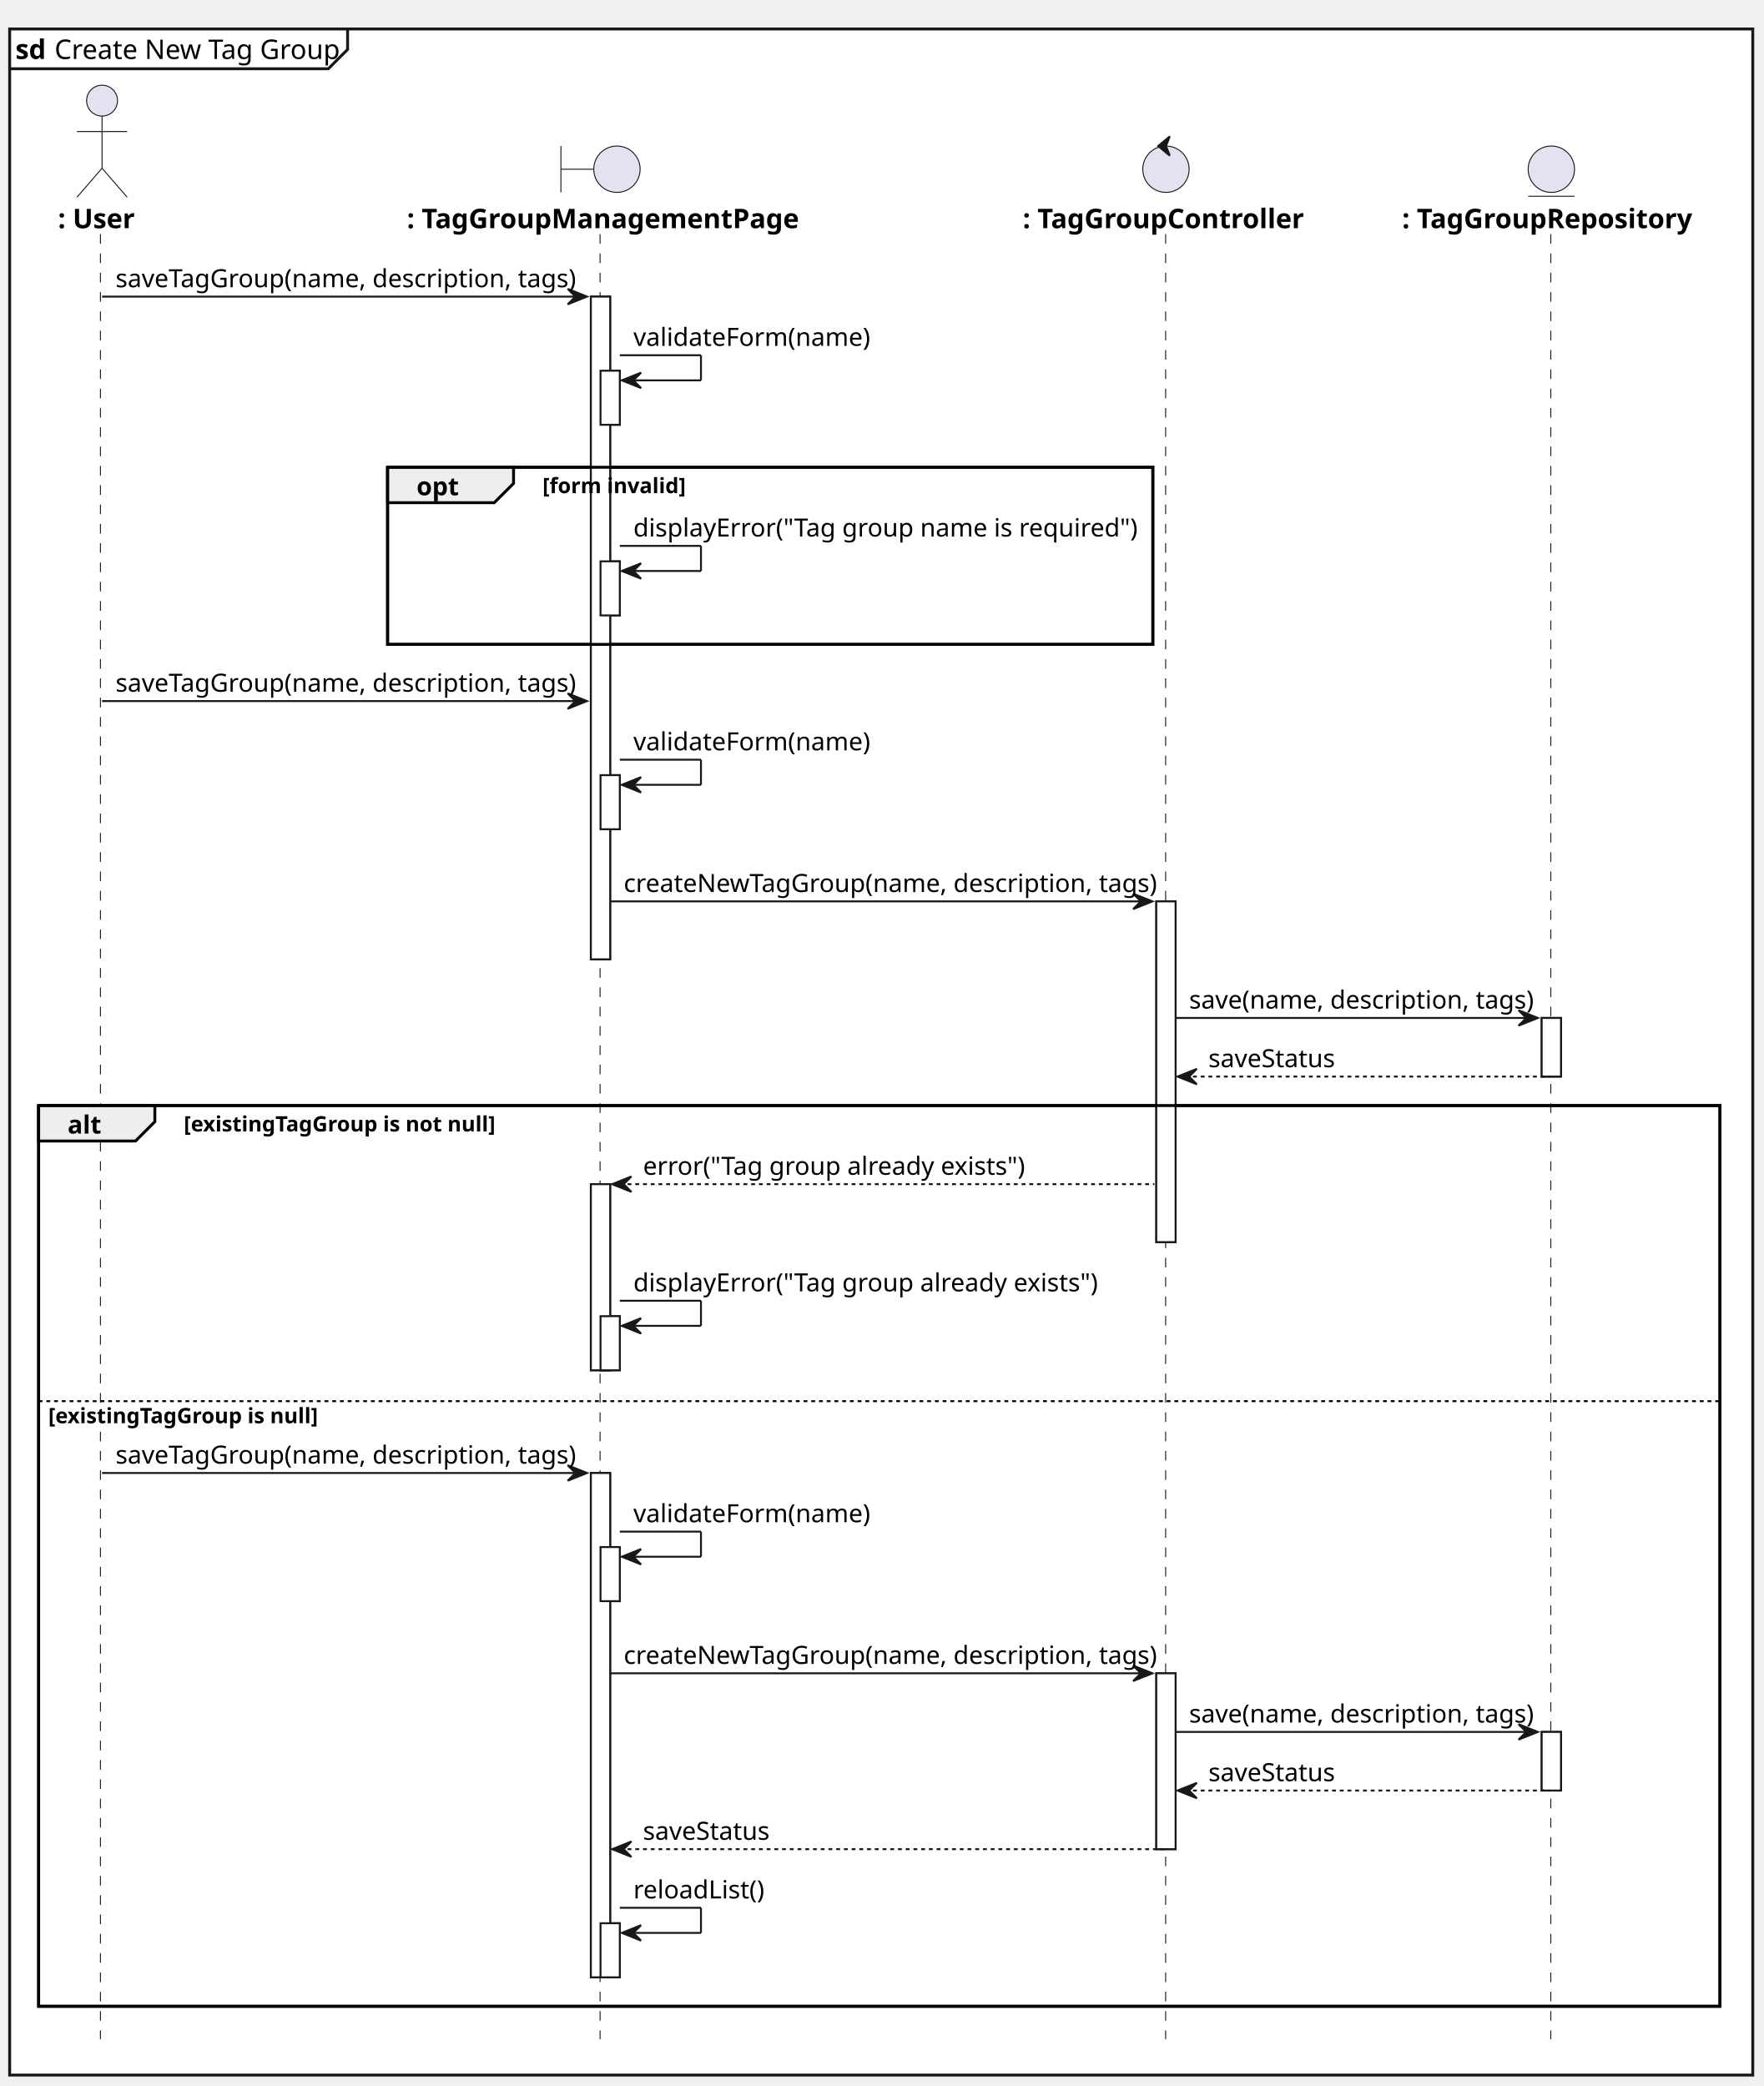
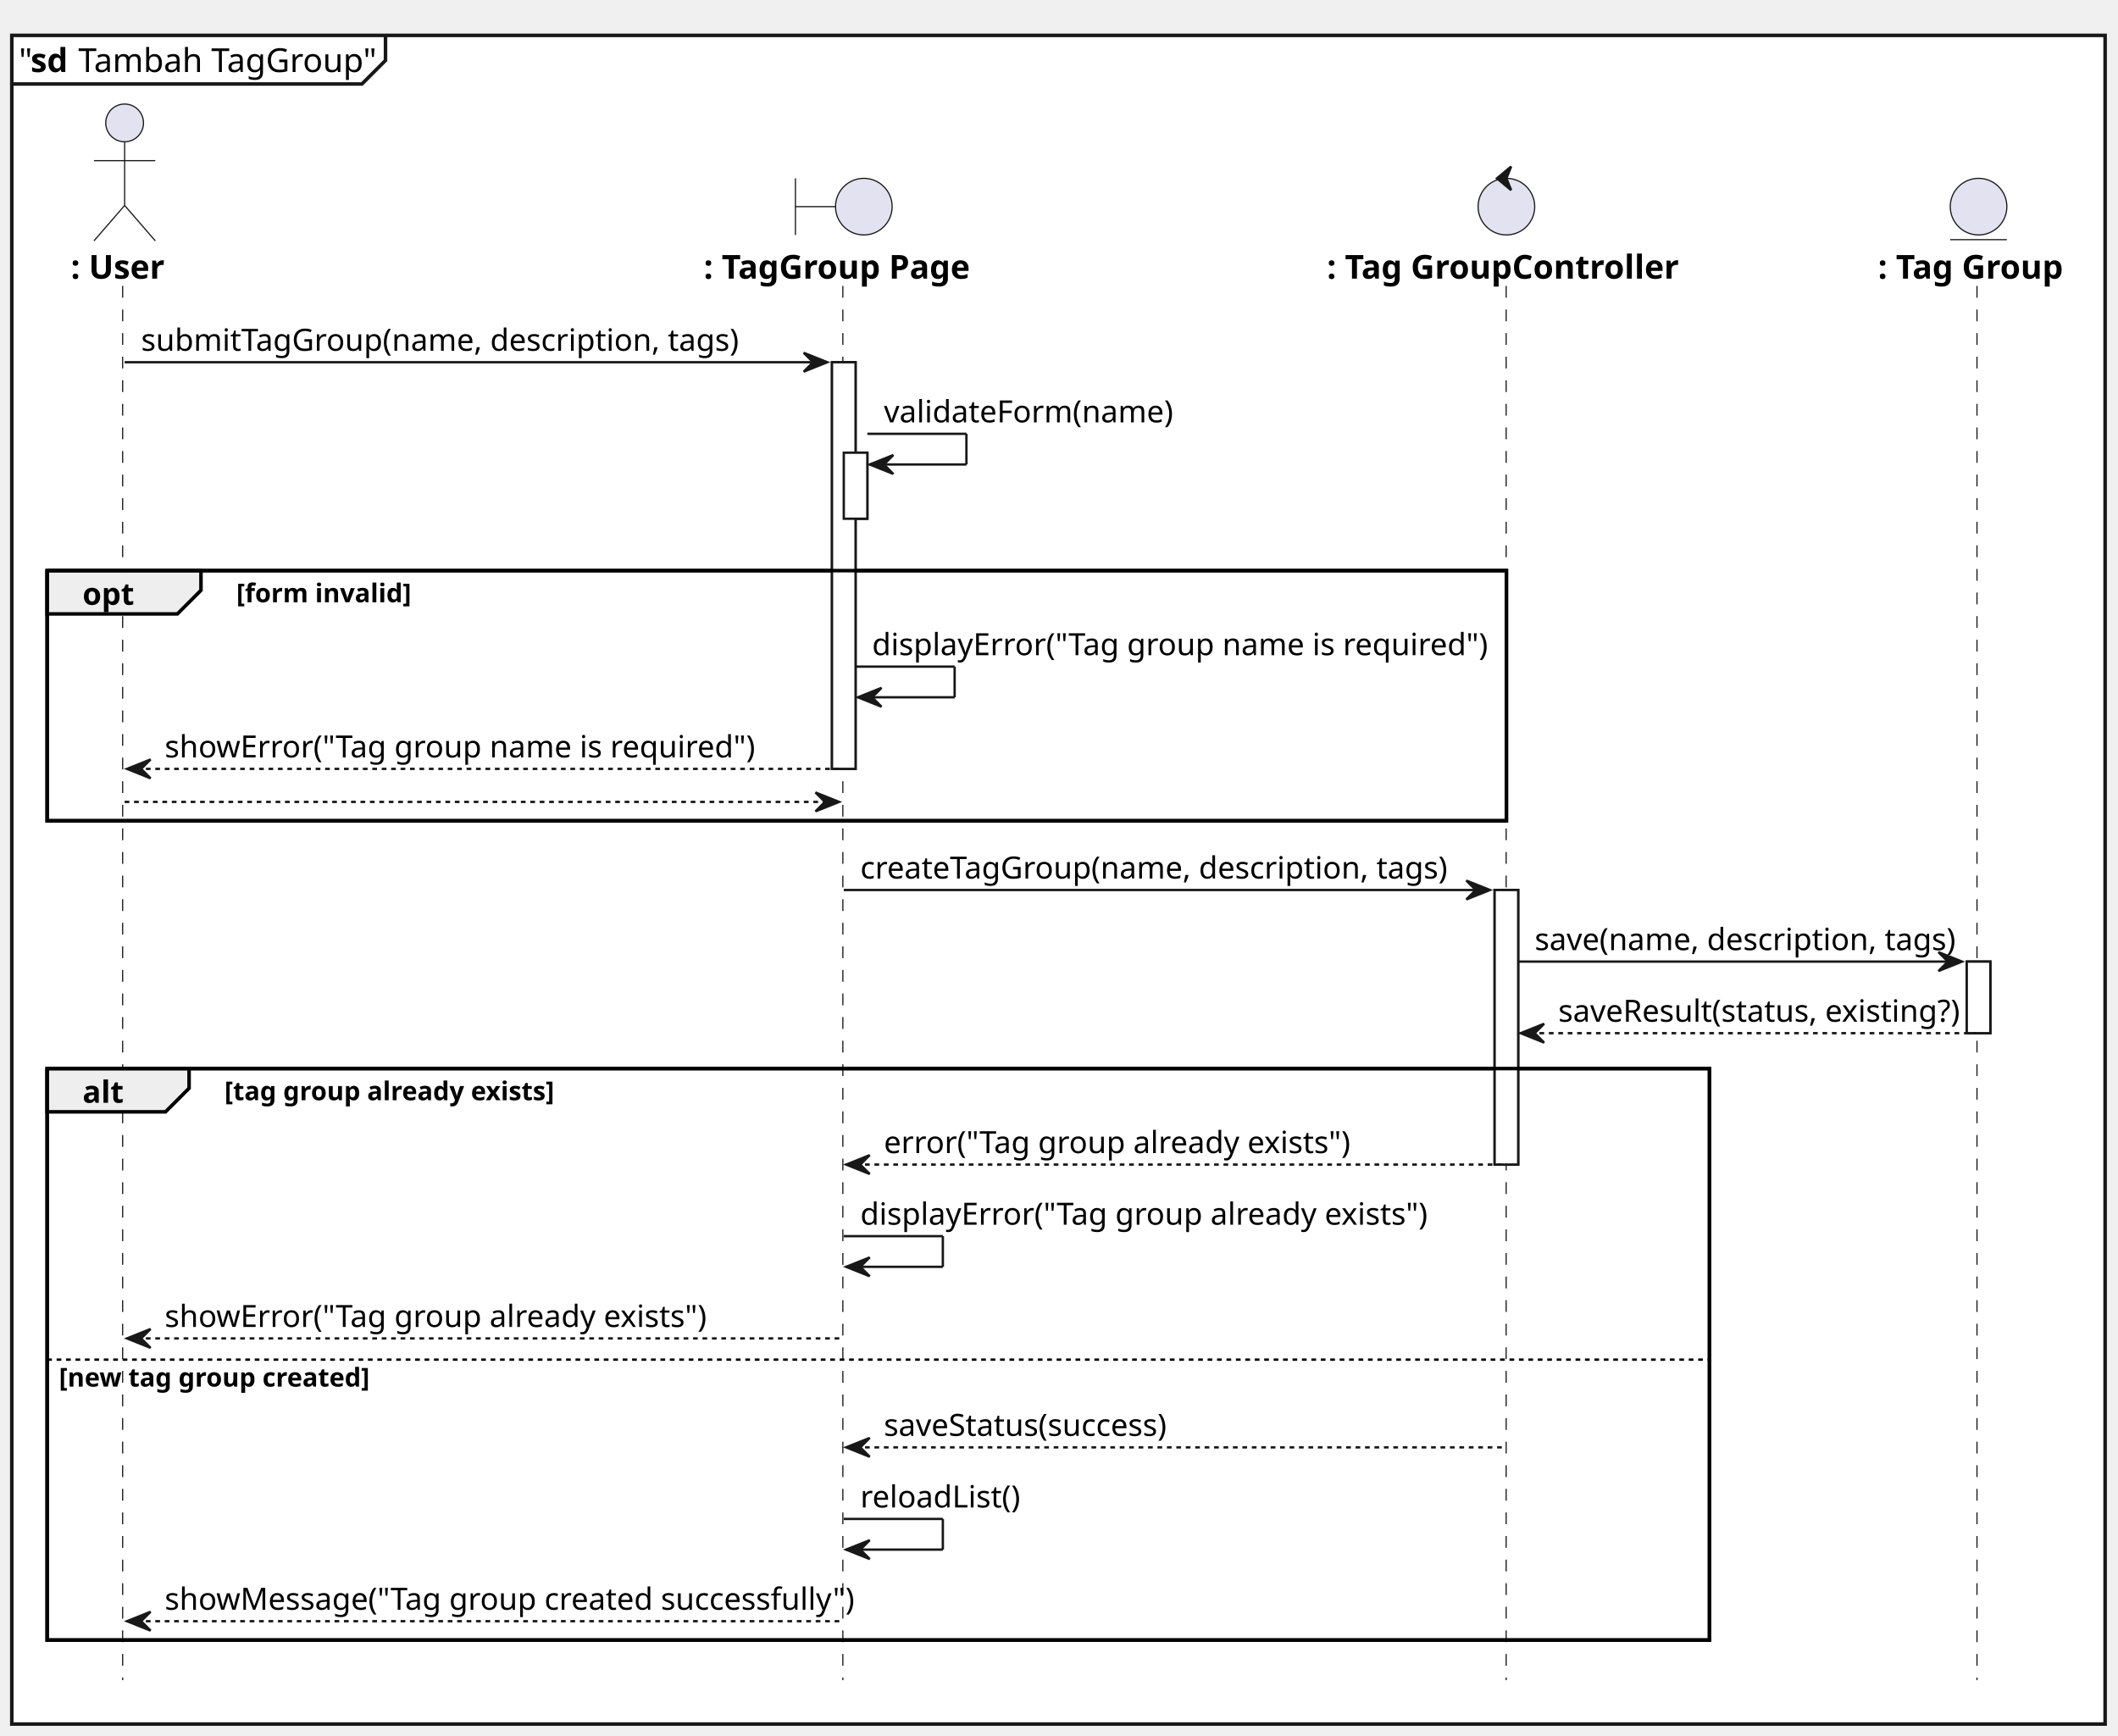
- <svg xmlns="http://www.w3.org/2000/svg" contentStyleType="text/css" data-diagram-type="SEQUENCE" height="1080px" preserveAspectRatio="none" style="width:913px;height:1080px;background:#FFFFFF;" version="1.1" viewBox="0 0 913 1080" width="913px" zoomAndPan="magnify">
+ <svg xmlns="http://www.w3.org/2000/svg" contentStyleType="text/css" data-diagram-type="SEQUENCE" height="736px" preserveAspectRatio="none" style="width:898px;height:736px;background:#FFFFFF;" version="1.1" viewBox="0 0 898 736" width="898px" zoomAndPan="magnify">
  <defs />
  <g>
-     <rect fill="#FFFFFF" height="1059.344" style="stroke:#181818;stroke-width:1.5;" width="902.432" x="5" y="15" />
-     <path d="M179.958,15 L179.958,25.609 L169.958,35.609 L5,35.609" fill="none" style="stroke:#181818;stroke-width:1.5;" />
-     <text fill="#000000" font-family="sans-serif" font-size="14" font-weight="bold" lengthAdjust="spacing" textLength="16.338" x="8" y="30.533">sd</text>
-     <text fill="#000000" font-family="sans-serif" font-size="14" lengthAdjust="spacing" textLength="144.731" x="28.227" y="30.533">Create New Tag Group</text>
+     <rect fill="#FFFFFF" height="715.938" style="stroke:#181818;stroke-width:1.5;" width="887.537" x="5" y="15" />
+     <path d="M163.449,15 L163.449,25.609 L153.449,35.609 L5,35.609" fill="none" style="stroke:#181818;stroke-width:1.5;" />
+     <text fill="#000000" font-family="sans-serif" font-size="14" lengthAdjust="spacing" textLength="4.97" x="8" y="30.533">"</text>
+     <text fill="#000000" font-family="sans-serif" font-size="14" font-weight="bold" lengthAdjust="spacing" textLength="16.338" x="12.97" y="30.533">sd</text>
+     <text fill="#000000" font-family="sans-serif" font-size="14" lengthAdjust="spacing" textLength="123.252" x="33.197" y="30.533">Tambah TagGroup"</text>
    <g>
-       <rect fill="#FFFFFF" height="343.109" style="stroke:#181818;stroke-width:1;" width="10" x="305.897" y="153.57" />
+       <rect fill="#FFFFFF" height="172.406" style="stroke:#181818;stroke-width:1;" width="10" x="352.75" y="153.57" />
    </g>
    <g>
-       <rect fill="#FFFFFF" height="28" style="stroke:#181818;stroke-width:1;" width="10" x="310.897" y="191.922" />
+       <rect fill="#FFFFFF" height="28" style="stroke:#181818;stroke-width:1;" width="10" x="357.75" y="191.922" />
    </g>
    <g>
-       <rect fill="#FFFFFF" height="28" style="stroke:#181818;stroke-width:1;" width="10" x="310.897" y="290.625" />
+       <rect fill="#FFFFFF" height="116.406" style="stroke:#181818;stroke-width:1;" width="10" x="633.693" y="377.328" />
    </g>
    <g>
-       <rect fill="#FFFFFF" height="28" style="stroke:#181818;stroke-width:1;" width="10" x="310.897" y="401.328" />
+       <rect fill="#FFFFFF" height="30.352" style="stroke:#181818;stroke-width:1;" width="10" x="833.875" y="407.68" />
+     </g>
+     <rect fill="none" height="106.055" style="stroke:#000000;stroke-width:1.5;" width="618.693" x="20" y="241.922" />
+     <rect fill="none" height="242.297" style="stroke:#000000;stroke-width:1.5;" width="704.8" x="20" y="453.031" />
+     <g>
+       <rect fill="#000000" fill-opacity="0" height="591.109" width="8" x="48.841" y="121.219" />
+       <line style="stroke:#181818;stroke-width:0.5;stroke-dasharray:5,5;" x1="52" x2="52" y1="121.219" y2="712.328" />
    </g>
    <g>
-       <rect fill="#FFFFFF" height="96.352" style="stroke:#181818;stroke-width:1;" width="10" x="305.897" y="613.086" />
+       <rect fill="#000000" fill-opacity="0" height="591.109" width="8" x="353.75" y="121.219" />
+       <line style="stroke:#181818;stroke-width:0.5;stroke-dasharray:5,5;" x1="357.357" x2="357.357" y1="121.219" y2="712.328" />
    </g>
    <g>
-       <rect fill="#FFFFFF" height="28" style="stroke:#181818;stroke-width:1;" width="10" x="310.897" y="681.438" />
+       <rect fill="#000000" fill-opacity="0" height="591.109" width="8" x="634.693" y="121.219" />
+       <line style="stroke:#181818;stroke-width:0.5;stroke-dasharray:5,5;" x1="638.586" x2="638.586" y1="121.219" y2="712.328" />
    </g>
    <g>
-       <rect fill="#FFFFFF" height="261.109" style="stroke:#181818;stroke-width:1;" width="10" x="305.897" y="762.625" />
-     </g>
-     <g>
-       <rect fill="#FFFFFF" height="28" style="stroke:#181818;stroke-width:1;" width="10" x="310.897" y="800.977" />
-     </g>
-     <g>
-       <rect fill="#FFFFFF" height="28" style="stroke:#181818;stroke-width:1;" width="10" x="310.897" y="995.734" />
-     </g>
-     <g>
-       <rect fill="#FFFFFF" height="176.406" style="stroke:#181818;stroke-width:1;" width="10" x="598.629" y="466.68" />
-     </g>
-     <g>
-       <rect fill="#FFFFFF" height="91.055" style="stroke:#181818;stroke-width:1;" width="10" x="598.629" y="866.328" />
-     </g>
-     <g>
-       <rect fill="#FFFFFF" height="30.352" style="stroke:#181818;stroke-width:1;" width="10" x="798.152" y="527.031" />
-     </g>
-     <g>
-       <rect fill="#FFFFFF" height="30.352" style="stroke:#181818;stroke-width:1;" width="10" x="798.152" y="896.68" />
-     </g>
-     <rect fill="none" height="91.703" style="stroke:#000000;stroke-width:1.5;" width="396.177" x="200.662" y="241.922" />
-     <rect fill="none" height="466.352" style="stroke:#000000;stroke-width:1.5;" width="870.432" x="20" y="572.383" />
-     <g>
-       <rect fill="#000000" fill-opacity="0" height="934.516" width="8" x="48.841" y="121.219" />
-       <line style="stroke:#181818;stroke-width:0.5;stroke-dasharray:5,5;" x1="52" x2="52" y1="121.219" y2="1055.734" />
-     </g>
-     <g>
-       <rect fill="#000000" fill-opacity="0" height="934.516" width="8" x="306.897" y="121.219" />
-       <line style="stroke:#181818;stroke-width:0.5;stroke-dasharray:5,5;" x1="310.662" x2="310.662" y1="121.219" y2="1055.734" />
-     </g>
-     <g>
-       <rect fill="#000000" fill-opacity="0" height="934.516" width="8" x="599.629" y="121.219" />
-       <line style="stroke:#181818;stroke-width:0.5;stroke-dasharray:5,5;" x1="603.467" x2="603.467" y1="121.219" y2="1055.734" />
-     </g>
-     <g>
-       <rect fill="#000000" fill-opacity="0" height="934.516" width="8" x="799.152" y="121.219" />
-       <line style="stroke:#181818;stroke-width:0.5;stroke-dasharray:5,5;" x1="802.873" x2="802.873" y1="121.219" y2="1055.734" />
+       <rect fill="#000000" fill-opacity="0" height="591.109" width="8" x="834.875" y="121.219" />
+       <line style="stroke:#181818;stroke-width:0.5;stroke-dasharray:5,5;" x1="838.213" x2="838.213" y1="121.219" y2="712.328" />
    </g>
    <g class="participant participant-head" data-participant="User">
      <text fill="#000000" font-family="sans-serif" font-size="14" font-weight="bold" lengthAdjust="spacing" textLength="39.683" x="30" y="118.143">: User</text>
      <ellipse cx="52.841" cy="52.109" fill="#E2E2F0" rx="8" ry="8" style="stroke:#181818;stroke-width:0.5;" />
      <path d="M52.841,60.109 L52.841,87.109 M39.841,68.109 L65.841,68.109 M52.841,87.109 L39.841,102.109 M52.841,87.109 L65.841,102.109" fill="none" style="stroke:#181818;stroke-width:0.5;" />
    </g>
    <g class="participant participant-head" data-participant="TagGroupPage">
-       <text fill="#000000" font-family="sans-serif" font-size="14" font-weight="bold" lengthAdjust="spacing" textLength="194.469" x="210.662" y="118.143">: TagGroupManagementPage</text>
-       <path d="M290.397,75.609 L290.397,99.609 M290.397,87.609 L307.397,87.609" fill="none" style="stroke:#181818;stroke-width:0.5;" />
-       <ellipse cx="319.397" cy="87.609" fill="#E2E2F0" rx="12" ry="12" style="stroke:#181818;stroke-width:0.5;" />
+       <text fill="#000000" font-family="sans-serif" font-size="14" font-weight="bold" lengthAdjust="spacing" textLength="112.786" x="298.357" y="118.143">: TagGroup Page</text>
+       <path d="M337.25,75.609 L337.25,99.609 M337.25,87.609 L354.25,87.609" fill="none" style="stroke:#181818;stroke-width:0.5;" />
+       <ellipse cx="366.25" cy="87.609" fill="#E2E2F0" rx="12" ry="12" style="stroke:#181818;stroke-width:0.5;" />
    </g>
    <g class="participant participant-head" data-participant="TagGroupController">
-       <text fill="#000000" font-family="sans-serif" font-size="14" font-weight="bold" lengthAdjust="spacing" textLength="142.324" x="529.467" y="118.143">: TagGroupController</text>
-       <ellipse cx="603.629" cy="87.609" fill="#E2E2F0" rx="12" ry="12" style="stroke:#181818;stroke-width:0.5;" />
-       <polygon fill="#181818" points="599.629,75.609,605.629,70.609,603.629,75.609,605.629,80.609,599.629,75.609" style="stroke:#181818;stroke-width:1;" />
+       <text fill="#000000" font-family="sans-serif" font-size="14" font-weight="bold" lengthAdjust="spacing" textLength="146.214" x="562.586" y="118.143">: Tag GroupController</text>
+       <ellipse cx="638.693" cy="87.609" fill="#E2E2F0" rx="12" ry="12" style="stroke:#181818;stroke-width:0.5;" />
+       <polygon fill="#181818" points="634.693,75.609,640.693,70.609,638.693,75.609,640.693,80.609,634.693,75.609" style="stroke:#181818;stroke-width:1;" />
    </g>
    <g class="participant participant-head" data-participant="TagGroupRepository">
-       <text fill="#000000" font-family="sans-serif" font-size="14" font-weight="bold" lengthAdjust="spacing" textLength="148.559" x="725.873" y="118.143">: TagGroupRepository</text>
-       <ellipse cx="803.152" cy="87.609" fill="#E2E2F0" rx="12" ry="12" style="stroke:#181818;stroke-width:0.5;" />
-       <line style="stroke:#181818;stroke-width:0.5;" x1="791.152" x2="815.152" y1="101.609" y2="101.609" />
+       <text fill="#000000" font-family="sans-serif" font-size="14" font-weight="bold" lengthAdjust="spacing" textLength="79.324" x="796.213" y="118.143">: Tag Group</text>
+       <ellipse cx="838.875" cy="87.609" fill="#E2E2F0" rx="12" ry="12" style="stroke:#181818;stroke-width:0.5;" />
+       <line style="stroke:#181818;stroke-width:0.5;" x1="826.875" x2="850.875" y1="101.609" y2="101.609" />
    </g>
    <g>
-       <rect fill="#FFFFFF" height="343.109" style="stroke:#181818;stroke-width:1;" width="10" x="305.897" y="153.57" />
+       <rect fill="#FFFFFF" height="172.406" style="stroke:#181818;stroke-width:1;" width="10" x="352.75" y="153.57" />
    </g>
    <g>
-       <rect fill="#FFFFFF" height="28" style="stroke:#181818;stroke-width:1;" width="10" x="310.897" y="191.922" />
+       <rect fill="#FFFFFF" height="28" style="stroke:#181818;stroke-width:1;" width="10" x="357.75" y="191.922" />
    </g>
    <g>
-       <rect fill="#FFFFFF" height="28" style="stroke:#181818;stroke-width:1;" width="10" x="310.897" y="290.625" />
+       <rect fill="#FFFFFF" height="116.406" style="stroke:#181818;stroke-width:1;" width="10" x="633.693" y="377.328" />
    </g>
    <g>
-       <rect fill="#FFFFFF" height="28" style="stroke:#181818;stroke-width:1;" width="10" x="310.897" y="401.328" />
-     </g>
-     <g>
-       <rect fill="#FFFFFF" height="96.352" style="stroke:#181818;stroke-width:1;" width="10" x="305.897" y="613.086" />
-     </g>
-     <g>
-       <rect fill="#FFFFFF" height="28" style="stroke:#181818;stroke-width:1;" width="10" x="310.897" y="681.438" />
-     </g>
-     <g>
-       <rect fill="#FFFFFF" height="261.109" style="stroke:#181818;stroke-width:1;" width="10" x="305.897" y="762.625" />
-     </g>
-     <g>
-       <rect fill="#FFFFFF" height="28" style="stroke:#181818;stroke-width:1;" width="10" x="310.897" y="800.977" />
-     </g>
-     <g>
-       <rect fill="#FFFFFF" height="28" style="stroke:#181818;stroke-width:1;" width="10" x="310.897" y="995.734" />
-     </g>
-     <g>
-       <rect fill="#FFFFFF" height="176.406" style="stroke:#181818;stroke-width:1;" width="10" x="598.629" y="466.68" />
-     </g>
-     <g>
-       <rect fill="#FFFFFF" height="91.055" style="stroke:#181818;stroke-width:1;" width="10" x="598.629" y="866.328" />
-     </g>
-     <g>
-       <rect fill="#FFFFFF" height="30.352" style="stroke:#181818;stroke-width:1;" width="10" x="798.152" y="527.031" />
-     </g>
-     <g>
-       <rect fill="#FFFFFF" height="30.352" style="stroke:#181818;stroke-width:1;" width="10" x="798.152" y="896.68" />
+       <rect fill="#FFFFFF" height="30.352" style="stroke:#181818;stroke-width:1;" width="10" x="833.875" y="407.68" />
    </g>
    <g class="message" data-participant-1="User" data-participant-2="TagGroupPage">
-       <polygon fill="#181818" points="293.897,149.57,303.897,153.57,293.897,157.57,297.897,153.57" style="stroke:#181818;stroke-width:1;" />
-       <line style="stroke:#181818;stroke-width:1;" x1="52.841" x2="299.897" y1="153.57" y2="153.57" />
-       <text fill="#000000" font-family="sans-serif" font-size="13" lengthAdjust="spacing" textLength="229.055" x="59.841" y="148.714">saveTagGroup(name, description, tags)</text>
+       <polygon fill="#181818" points="340.75,149.57,350.75,153.57,340.75,157.57,344.75,153.57" style="stroke:#181818;stroke-width:1;" />
+       <line style="stroke:#181818;stroke-width:1;" x1="52.841" x2="346.75" y1="153.57" y2="153.57" />
+       <text fill="#000000" font-family="sans-serif" font-size="13" lengthAdjust="spacing" textLength="239.884" x="59.841" y="148.714">submitTagGroup(name, description, tags)</text>
    </g>
    <g class="message" data-participant-1="TagGroupPage" data-participant-2="TagGroupPage">
-       <line style="stroke:#181818;stroke-width:1;" x1="320.897" x2="362.897" y1="183.922" y2="183.922" />
-       <line style="stroke:#181818;stroke-width:1;" x1="362.897" x2="362.897" y1="183.922" y2="196.922" />
-       <line style="stroke:#181818;stroke-width:1;" x1="321.897" x2="362.897" y1="196.922" y2="196.922" />
-       <polygon fill="#181818" points="331.897,192.922,321.897,196.922,331.897,200.922,327.897,196.922" style="stroke:#181818;stroke-width:1;" />
-       <text fill="#000000" font-family="sans-serif" font-size="13" lengthAdjust="spacing" textLength="116.314" x="327.897" y="179.065">validateForm(name)</text>
+       <line style="stroke:#181818;stroke-width:1;" x1="367.75" x2="409.75" y1="183.922" y2="183.922" />
+       <line style="stroke:#181818;stroke-width:1;" x1="409.75" x2="409.75" y1="183.922" y2="196.922" />
+       <line style="stroke:#181818;stroke-width:1;" x1="368.75" x2="409.75" y1="196.922" y2="196.922" />
+       <polygon fill="#181818" points="378.75,192.922,368.75,196.922,378.75,200.922,374.75,196.922" style="stroke:#181818;stroke-width:1;" />
+       <text fill="#000000" font-family="sans-serif" font-size="13" lengthAdjust="spacing" textLength="116.314" x="374.75" y="179.065">validateForm(name)</text>
    </g>
-     <path d="M200.662,241.922 L265.873,241.922 L265.873,250.273 L255.873,260.273 L200.662,260.273 L200.662,241.922" fill="#EEEEEE" style="stroke:#000000;stroke-width:1.5;" />
-     <rect fill="none" height="91.703" style="stroke:#000000;stroke-width:1.5;" width="396.177" x="200.662" y="241.922" />
-     <text fill="#000000" font-family="sans-serif" font-size="13" font-weight="bold" lengthAdjust="spacing" textLength="20.211" x="215.662" y="256.417">opt</text>
-     <text fill="#000000" font-family="sans-serif" font-size="11" font-weight="bold" lengthAdjust="spacing" textLength="69.668" x="280.873" y="255.341">[form invalid]</text>
+     <path d="M20,241.922 L85.211,241.922 L85.211,250.273 L75.211,260.273 L20,260.273 L20,241.922" fill="#EEEEEE" style="stroke:#000000;stroke-width:1.5;" />
+     <rect fill="none" height="106.055" style="stroke:#000000;stroke-width:1.5;" width="618.693" x="20" y="241.922" />
+     <text fill="#000000" font-family="sans-serif" font-size="13" font-weight="bold" lengthAdjust="spacing" textLength="20.211" x="35" y="256.417">opt</text>
+     <text fill="#000000" font-family="sans-serif" font-size="11" font-weight="bold" lengthAdjust="spacing" textLength="69.668" x="100.211" y="255.341">[form invalid]</text>
    <g class="message" data-participant-1="TagGroupPage" data-participant-2="TagGroupPage">
-       <line style="stroke:#181818;stroke-width:1;" x1="320.897" x2="362.897" y1="282.625" y2="282.625" />
-       <line style="stroke:#181818;stroke-width:1;" x1="362.897" x2="362.897" y1="282.625" y2="295.625" />
-       <line style="stroke:#181818;stroke-width:1;" x1="321.897" x2="362.897" y1="295.625" y2="295.625" />
-       <polygon fill="#181818" points="331.897,291.625,321.897,295.625,331.897,299.625,327.897,295.625" style="stroke:#181818;stroke-width:1;" />
-       <text fill="#000000" font-family="sans-serif" font-size="13" lengthAdjust="spacing" textLength="246.943" x="327.897" y="277.769">displayError("Tag group name is required")</text>
+       <line style="stroke:#181818;stroke-width:1;" x1="362.75" x2="404.75" y1="282.625" y2="282.625" />
+       <line style="stroke:#181818;stroke-width:1;" x1="404.75" x2="404.75" y1="282.625" y2="295.625" />
+       <line style="stroke:#181818;stroke-width:1;" x1="363.75" x2="404.75" y1="295.625" y2="295.625" />
+       <polygon fill="#181818" points="373.75,291.625,363.75,295.625,373.75,299.625,369.75,295.625" style="stroke:#181818;stroke-width:1;" />
+       <text fill="#000000" font-family="sans-serif" font-size="13" lengthAdjust="spacing" textLength="246.943" x="369.75" y="277.769">displayError("Tag group name is required")</text>
+     </g>
+     <g class="message" data-participant-1="TagGroupPage" data-participant-2="User">
+       <polygon fill="#181818" points="63.841,321.977,53.841,325.977,63.841,329.977,59.841,325.977" style="stroke:#181818;stroke-width:1;" />
+       <line style="stroke:#181818;stroke-width:1;stroke-dasharray:2,2;" x1="57.841" x2="356.75" y1="325.977" y2="325.977" />
+       <text fill="#000000" font-family="sans-serif" font-size="13" lengthAdjust="spacing" textLength="236.825" x="69.841" y="321.12">showError("Tag group name is required")</text>
    </g>
    <g class="message" data-participant-1="User" data-participant-2="TagGroupPage">
-       <polygon fill="#181818" points="293.897,358.977,303.897,362.977,293.897,366.977,297.897,362.977" style="stroke:#181818;stroke-width:1;" />
-       <line style="stroke:#181818;stroke-width:1;" x1="52.841" x2="299.897" y1="362.977" y2="362.977" />
-       <text fill="#000000" font-family="sans-serif" font-size="13" lengthAdjust="spacing" textLength="229.055" x="59.841" y="358.12">saveTagGroup(name, description, tags)</text>
+       <polygon fill="#181818" points="345.75,335.977,355.75,339.977,345.75,343.977,349.75,339.977" style="stroke:#181818;stroke-width:1;" />
+       <line style="stroke:#181818;stroke-width:1;stroke-dasharray:2,2;" x1="52.841" x2="351.75" y1="339.977" y2="339.977" />
+     </g>
+     <g class="message" data-participant-1="TagGroupPage" data-participant-2="TagGroupController">
+       <polygon fill="#181818" points="621.693,373.328,631.693,377.328,621.693,381.328,625.693,377.328" style="stroke:#181818;stroke-width:1;" />
+       <line style="stroke:#181818;stroke-width:1;" x1="357.75" x2="627.693" y1="377.328" y2="377.328" />
+       <text fill="#000000" font-family="sans-serif" font-size="13" lengthAdjust="spacing" textLength="237.726" x="364.75" y="372.472">createTagGroup(name, description, tags)</text>
+     </g>
+     <g class="message" data-participant-1="TagGroupController" data-participant-2="TagGroupRepository">
+       <polygon fill="#181818" points="821.875,403.68,831.875,407.68,821.875,411.68,825.875,407.68" style="stroke:#181818;stroke-width:1;" />
+       <line style="stroke:#181818;stroke-width:1;" x1="643.693" x2="827.875" y1="407.68" y2="407.68" />
+       <text fill="#000000" font-family="sans-serif" font-size="13" lengthAdjust="spacing" textLength="170.523" x="650.693" y="402.823">save(name, description, tags)</text>
+     </g>
+     <g class="message" data-participant-1="TagGroupRepository" data-participant-2="TagGroupController">
+       <polygon fill="#181818" points="654.693,434.031,644.693,438.031,654.693,442.031,650.693,438.031" style="stroke:#181818;stroke-width:1;" />
+       <line style="stroke:#181818;stroke-width:1;stroke-dasharray:2,2;" x1="648.693" x2="837.875" y1="438.031" y2="438.031" />
+       <text fill="#000000" font-family="sans-serif" font-size="13" lengthAdjust="spacing" textLength="166.182" x="660.693" y="433.175">saveResult(status, existing?)</text>
+     </g>
+     <path d="M20,453.031 L80.171,453.031 L80.171,461.383 L70.171,471.383 L20,471.383 L20,453.031" fill="#EEEEEE" style="stroke:#000000;stroke-width:1.5;" />
+     <rect fill="none" height="242.297" style="stroke:#000000;stroke-width:1.5;" width="704.8" x="20" y="453.031" />
+     <text fill="#000000" font-family="sans-serif" font-size="13" font-weight="bold" lengthAdjust="spacing" textLength="15.171" x="35" y="467.526">alt</text>
+     <text fill="#000000" font-family="sans-serif" font-size="11" font-weight="bold" lengthAdjust="spacing" textLength="133.869" x="95.171" y="466.45">[tag group already exists]</text>
+     <g class="message" data-participant-1="TagGroupController" data-participant-2="TagGroupPage">
+       <polygon fill="#181818" points="368.75,489.734,358.75,493.734,368.75,497.734,364.75,493.734" style="stroke:#181818;stroke-width:1;" />
+       <line style="stroke:#181818;stroke-width:1;stroke-dasharray:2,2;" x1="362.75" x2="637.693" y1="493.734" y2="493.734" />
+       <text fill="#000000" font-family="sans-serif" font-size="13" lengthAdjust="spacing" textLength="187.688" x="374.75" y="488.878">error("Tag group already exists")</text>
    </g>
    <g class="message" data-participant-1="TagGroupPage" data-participant-2="TagGroupPage">
-       <line style="stroke:#181818;stroke-width:1;" x1="320.897" x2="362.897" y1="393.328" y2="393.328" />
-       <line style="stroke:#181818;stroke-width:1;" x1="362.897" x2="362.897" y1="393.328" y2="406.328" />
-       <line style="stroke:#181818;stroke-width:1;" x1="321.897" x2="362.897" y1="406.328" y2="406.328" />
-       <polygon fill="#181818" points="331.897,402.328,321.897,406.328,331.897,410.328,327.897,406.328" style="stroke:#181818;stroke-width:1;" />
-       <text fill="#000000" font-family="sans-serif" font-size="13" lengthAdjust="spacing" textLength="116.314" x="327.897" y="388.472">validateForm(name)</text>
+       <line style="stroke:#181818;stroke-width:1;" x1="357.75" x2="399.75" y1="524.086" y2="524.086" />
+       <line style="stroke:#181818;stroke-width:1;" x1="399.75" x2="399.75" y1="524.086" y2="537.086" />
+       <line style="stroke:#181818;stroke-width:1;" x1="358.75" x2="399.75" y1="537.086" y2="537.086" />
+       <polygon fill="#181818" points="368.75,533.086,358.75,537.086,368.75,541.086,364.75,537.086" style="stroke:#181818;stroke-width:1;" />
+       <text fill="#000000" font-family="sans-serif" font-size="13" lengthAdjust="spacing" textLength="229.595" x="364.75" y="519.23">displayError("Tag group already exists")</text>
    </g>
-     <g class="message" data-participant-1="TagGroupPage" data-participant-2="TagGroupController">
-       <polygon fill="#181818" points="586.629,462.68,596.629,466.68,586.629,470.68,590.629,466.68" style="stroke:#181818;stroke-width:1;" />
-       <line style="stroke:#181818;stroke-width:1;" x1="315.897" x2="592.629" y1="466.68" y2="466.68" />
-       <text fill="#000000" font-family="sans-serif" font-size="13" lengthAdjust="spacing" textLength="263.732" x="322.897" y="461.823">createNewTagGroup(name, description, tags)</text>
+     <g class="message" data-participant-1="TagGroupPage" data-participant-2="User">
+       <polygon fill="#181818" points="63.841,563.438,53.841,567.438,63.841,571.438,59.841,567.438" style="stroke:#181818;stroke-width:1;" />
+       <line style="stroke:#181818;stroke-width:1;stroke-dasharray:2,2;" x1="57.841" x2="356.75" y1="567.438" y2="567.438" />
+       <text fill="#000000" font-family="sans-serif" font-size="13" lengthAdjust="spacing" textLength="219.477" x="69.841" y="562.581">showError("Tag group already exists")</text>
    </g>
-     <g class="message" data-participant-1="TagGroupController" data-participant-2="TagGroupRepository">
-       <polygon fill="#181818" points="786.152,523.031,796.152,527.031,786.152,531.031,790.152,527.031" style="stroke:#181818;stroke-width:1;" />
-       <line style="stroke:#181818;stroke-width:1;" x1="608.629" x2="792.152" y1="527.031" y2="527.031" />
-       <text fill="#000000" font-family="sans-serif" font-size="13" lengthAdjust="spacing" textLength="170.523" x="615.629" y="522.175">save(name, description, tags)</text>
-     </g>
-     <g class="message" data-participant-1="TagGroupRepository" data-participant-2="TagGroupController">
-       <polygon fill="#181818" points="619.629,553.383,609.629,557.383,619.629,561.383,615.629,557.383" style="stroke:#181818;stroke-width:1;" />
-       <line style="stroke:#181818;stroke-width:1;stroke-dasharray:2,2;" x1="613.629" x2="802.152" y1="557.383" y2="557.383" />
-       <text fill="#000000" font-family="sans-serif" font-size="13" lengthAdjust="spacing" textLength="64.314" x="625.629" y="552.526">saveStatus</text>
-     </g>
-     <path d="M20,572.383 L80.171,572.383 L80.171,580.734 L70.171,590.734 L20,590.734 L20,572.383" fill="#EEEEEE" style="stroke:#000000;stroke-width:1.5;" />
-     <rect fill="none" height="466.352" style="stroke:#000000;stroke-width:1.5;" width="870.432" x="20" y="572.383" />
-     <text fill="#000000" font-family="sans-serif" font-size="13" font-weight="bold" lengthAdjust="spacing" textLength="15.171" x="35" y="586.878">alt</text>
-     <text fill="#000000" font-family="sans-serif" font-size="11" font-weight="bold" lengthAdjust="spacing" textLength="156.439" x="95.171" y="585.802">[existingTagGroup is not null]</text>
+     <line style="stroke:#000000;stroke-width:1;stroke-dasharray:2,2;" x1="20" x2="724.8" y1="576.438" y2="576.438" />
+     <text fill="#000000" font-family="sans-serif" font-size="11" font-weight="bold" lengthAdjust="spacing" textLength="124.679" x="25" y="587.856">[new tag group created]</text>
    <g class="message" data-participant-1="TagGroupController" data-participant-2="TagGroupPage">
-       <polygon fill="#181818" points="326.897,609.086,316.897,613.086,326.897,617.086,322.897,613.086" style="stroke:#181818;stroke-width:1;" />
-       <line style="stroke:#181818;stroke-width:1;stroke-dasharray:2,2;" x1="320.897" x2="597.629" y1="613.086" y2="613.086" />
-       <text fill="#000000" font-family="sans-serif" font-size="13" lengthAdjust="spacing" textLength="187.688" x="332.897" y="608.23">error("Tag group already exists")</text>
+       <polygon fill="#181818" points="368.75,609.625,358.75,613.625,368.75,617.625,364.75,613.625" style="stroke:#181818;stroke-width:1;" />
+       <line style="stroke:#181818;stroke-width:1;stroke-dasharray:2,2;" x1="362.75" x2="637.693" y1="613.625" y2="613.625" />
+       <text fill="#000000" font-family="sans-serif" font-size="13" lengthAdjust="spacing" textLength="119.933" x="374.75" y="608.769">saveStatus(success)</text>
    </g>
    <g class="message" data-participant-1="TagGroupPage" data-participant-2="TagGroupPage">
-       <line style="stroke:#181818;stroke-width:1;" x1="320.897" x2="362.897" y1="673.438" y2="673.438" />
-       <line style="stroke:#181818;stroke-width:1;" x1="362.897" x2="362.897" y1="673.438" y2="686.438" />
-       <line style="stroke:#181818;stroke-width:1;" x1="321.897" x2="362.897" y1="686.438" y2="686.438" />
-       <polygon fill="#181818" points="331.897,682.438,321.897,686.438,331.897,690.438,327.897,686.438" style="stroke:#181818;stroke-width:1;" />
-       <text fill="#000000" font-family="sans-serif" font-size="13" lengthAdjust="spacing" textLength="229.595" x="327.897" y="668.581">displayError("Tag group already exists")</text>
+       <line style="stroke:#181818;stroke-width:1;" x1="357.75" x2="399.75" y1="643.977" y2="643.977" />
+       <line style="stroke:#181818;stroke-width:1;" x1="399.75" x2="399.75" y1="643.977" y2="656.977" />
+       <line style="stroke:#181818;stroke-width:1;" x1="358.75" x2="399.75" y1="656.977" y2="656.977" />
+       <polygon fill="#181818" points="368.75,652.977,358.75,656.977,368.75,660.977,364.75,656.977" style="stroke:#181818;stroke-width:1;" />
+       <text fill="#000000" font-family="sans-serif" font-size="13" lengthAdjust="spacing" textLength="65.025" x="364.75" y="639.12">reloadList()</text>
    </g>
-     <line style="stroke:#000000;stroke-width:1;stroke-dasharray:2,2;" x1="20" x2="890.432" y1="725.438" y2="725.438" />
-     <text fill="#000000" font-family="sans-serif" font-size="11" font-weight="bold" lengthAdjust="spacing" textLength="136.281" x="25" y="736.856">[existingTagGroup is null]</text>
-     <g class="message" data-participant-1="User" data-participant-2="TagGroupPage">
-       <polygon fill="#181818" points="293.897,758.625,303.897,762.625,293.897,766.625,297.897,762.625" style="stroke:#181818;stroke-width:1;" />
-       <line style="stroke:#181818;stroke-width:1;" x1="52.841" x2="299.897" y1="762.625" y2="762.625" />
-       <text fill="#000000" font-family="sans-serif" font-size="13" lengthAdjust="spacing" textLength="229.055" x="59.841" y="757.769">saveTagGroup(name, description, tags)</text>
-     </g>
-     <g class="message" data-participant-1="TagGroupPage" data-participant-2="TagGroupPage">
-       <line style="stroke:#181818;stroke-width:1;" x1="320.897" x2="362.897" y1="792.977" y2="792.977" />
-       <line style="stroke:#181818;stroke-width:1;" x1="362.897" x2="362.897" y1="792.977" y2="805.977" />
-       <line style="stroke:#181818;stroke-width:1;" x1="321.897" x2="362.897" y1="805.977" y2="805.977" />
-       <polygon fill="#181818" points="331.897,801.977,321.897,805.977,331.897,809.977,327.897,805.977" style="stroke:#181818;stroke-width:1;" />
-       <text fill="#000000" font-family="sans-serif" font-size="13" lengthAdjust="spacing" textLength="116.314" x="327.897" y="788.12">validateForm(name)</text>
-     </g>
-     <g class="message" data-participant-1="TagGroupPage" data-participant-2="TagGroupController">
-       <polygon fill="#181818" points="586.629,862.328,596.629,866.328,586.629,870.328,590.629,866.328" style="stroke:#181818;stroke-width:1;" />
-       <line style="stroke:#181818;stroke-width:1;" x1="315.897" x2="592.629" y1="866.328" y2="866.328" />
-       <text fill="#000000" font-family="sans-serif" font-size="13" lengthAdjust="spacing" textLength="263.732" x="322.897" y="861.472">createNewTagGroup(name, description, tags)</text>
-     </g>
-     <g class="message" data-participant-1="TagGroupController" data-participant-2="TagGroupRepository">
-       <polygon fill="#181818" points="786.152,892.68,796.152,896.68,786.152,900.68,790.152,896.68" style="stroke:#181818;stroke-width:1;" />
-       <line style="stroke:#181818;stroke-width:1;" x1="608.629" x2="792.152" y1="896.68" y2="896.68" />
-       <text fill="#000000" font-family="sans-serif" font-size="13" lengthAdjust="spacing" textLength="170.523" x="615.629" y="891.823">save(name, description, tags)</text>
-     </g>
-     <g class="message" data-participant-1="TagGroupRepository" data-participant-2="TagGroupController">
-       <polygon fill="#181818" points="619.629,923.031,609.629,927.031,619.629,931.031,615.629,927.031" style="stroke:#181818;stroke-width:1;" />
-       <line style="stroke:#181818;stroke-width:1;stroke-dasharray:2,2;" x1="613.629" x2="802.152" y1="927.031" y2="927.031" />
-       <text fill="#000000" font-family="sans-serif" font-size="13" lengthAdjust="spacing" textLength="64.314" x="625.629" y="922.175">saveStatus</text>
-     </g>
-     <g class="message" data-participant-1="TagGroupController" data-participant-2="TagGroupPage">
-       <polygon fill="#181818" points="326.897,953.383,316.897,957.383,326.897,961.383,322.897,957.383" style="stroke:#181818;stroke-width:1;" />
-       <line style="stroke:#181818;stroke-width:1;stroke-dasharray:2,2;" x1="320.897" x2="602.629" y1="957.383" y2="957.383" />
-       <text fill="#000000" font-family="sans-serif" font-size="13" lengthAdjust="spacing" textLength="64.314" x="332.897" y="952.526">saveStatus</text>
-     </g>
-     <g class="message" data-participant-1="TagGroupPage" data-participant-2="TagGroupPage">
-       <line style="stroke:#181818;stroke-width:1;" x1="320.897" x2="362.897" y1="987.734" y2="987.734" />
-       <line style="stroke:#181818;stroke-width:1;" x1="362.897" x2="362.897" y1="987.734" y2="1000.734" />
-       <line style="stroke:#181818;stroke-width:1;" x1="321.897" x2="362.897" y1="1000.734" y2="1000.734" />
-       <polygon fill="#181818" points="331.897,996.734,321.897,1000.734,331.897,1004.734,327.897,1000.734" style="stroke:#181818;stroke-width:1;" />
-       <text fill="#000000" font-family="sans-serif" font-size="13" lengthAdjust="spacing" textLength="65.025" x="327.897" y="982.878">reloadList()</text>
+     <g class="message" data-participant-1="TagGroupPage" data-participant-2="User">
+       <polygon fill="#181818" points="63.841,683.328,53.841,687.328,63.841,691.328,59.841,687.328" style="stroke:#181818;stroke-width:1;" />
+       <line style="stroke:#181818;stroke-width:1;stroke-dasharray:2,2;" x1="57.841" x2="356.75" y1="687.328" y2="687.328" />
+       <text fill="#000000" font-family="sans-serif" font-size="13" lengthAdjust="spacing" textLength="280.909" x="69.841" y="682.472">showMessage("Tag group created successfully")</text>
    </g>
  </g>
</svg>
